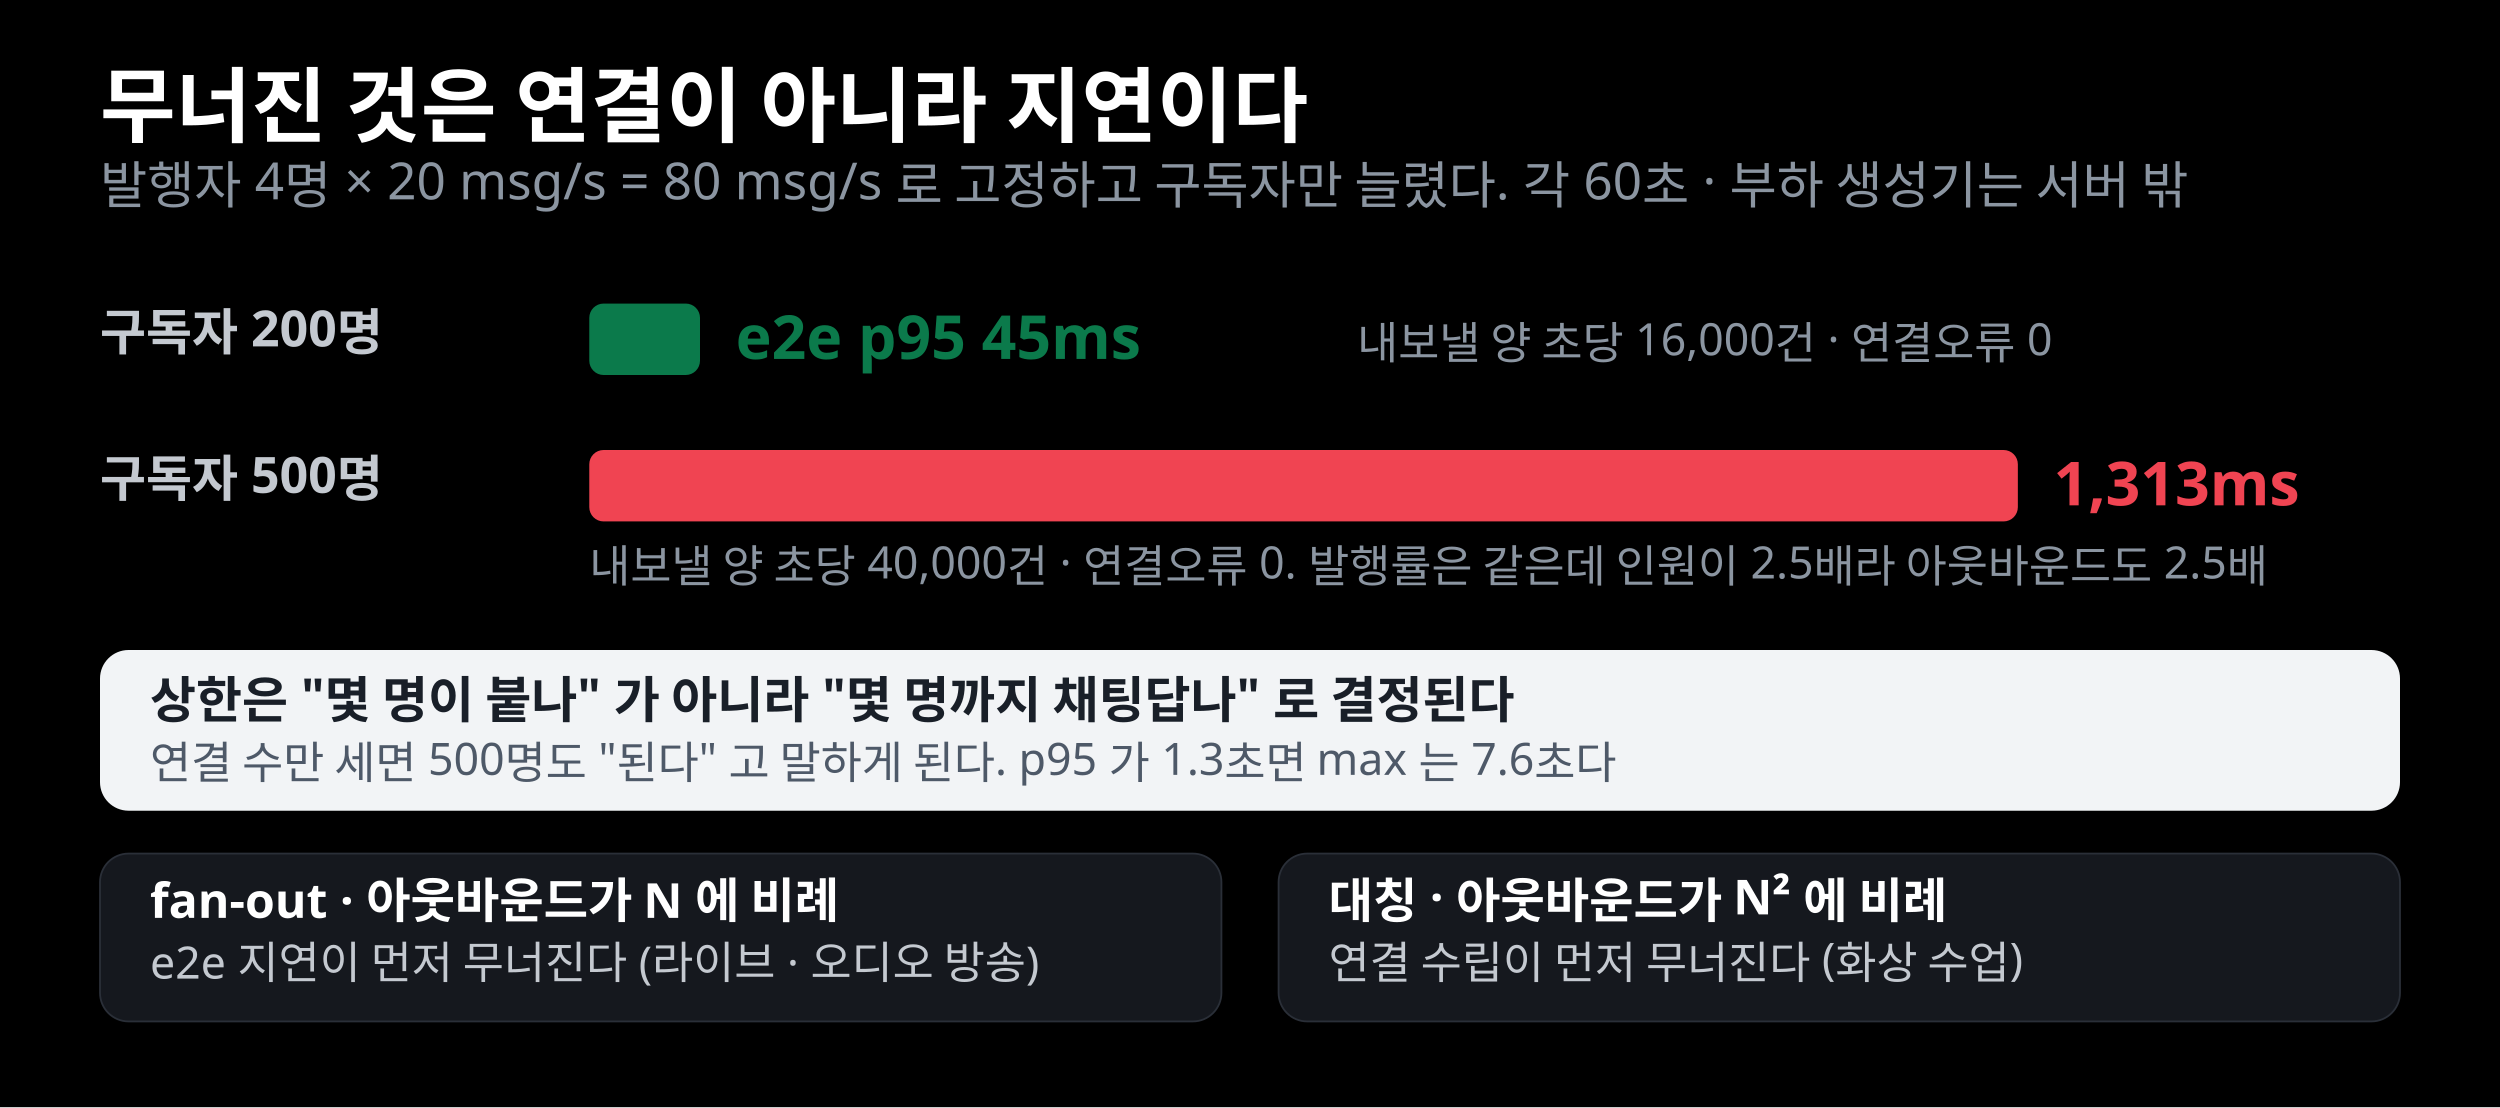
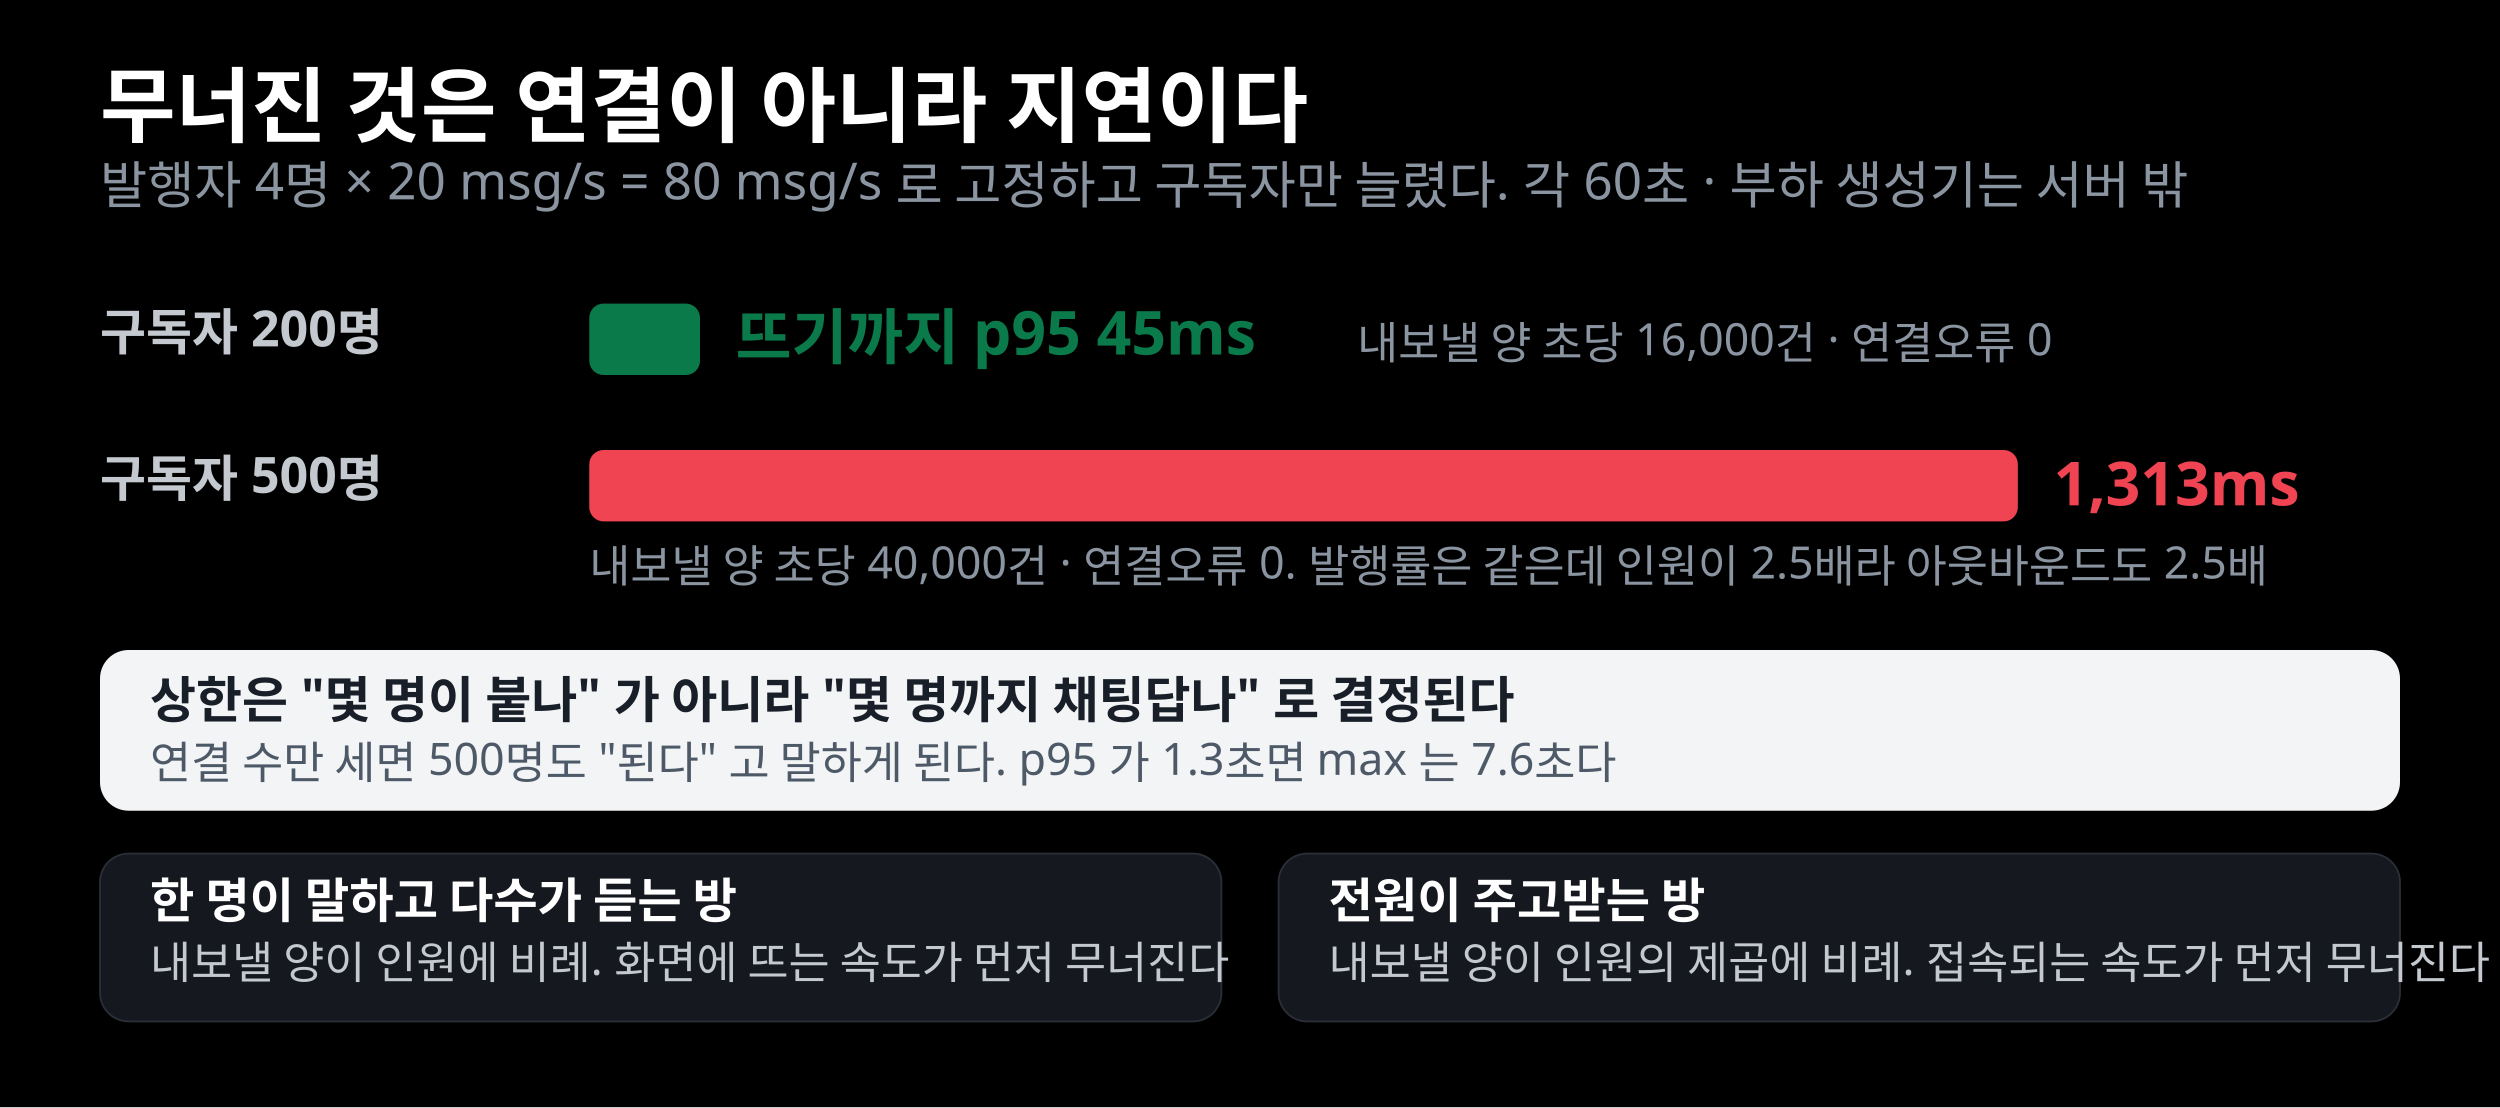
<svg xmlns="http://www.w3.org/2000/svg" width="1400" height="620" viewBox="0 0 1400 620" font-family="Pretendard, 'Apple SD Gothic Neo', sans-serif">
  <rect width="1400" height="620" fill="#000000" />
  <text x="56" y="76" font-size="46" font-weight="800" fill="#FFFFFF">무너진 것은 연결이 아니라 지연이다</text>
  <text x="56" y="114" font-size="28.7" fill="#8B95A1">발행자 4명 × 20 msg/s = 80 msg/s 로 고정하고 구독자만 늘렸다. 각 60초 · 부하 생성기는 서버 밖</text>
  <text x="56" y="196" font-size="28" font-weight="700" fill="#C4C9D0">구독자 200명</text>
  <rect x="330" y="170" width="62" height="40" rx="8" fill="#0B7A4B" />
-   <text x="412" y="201" font-size="34" font-weight="800" fill="#0B7A4B">e2e p95 45ms</text>
+   <text x="412" y="201" font-size="34" font-weight="800" fill="#0B7A4B">뜨기까지 p95 45ms</text>
  <text x="760" y="201" font-size="25" fill="#8B95A1">내보낼 양 초당 16,000건 · 연결오류 0</text>
  <text x="56" y="278" font-size="28" font-weight="700" fill="#C4C9D0">구독자 500명</text>
  <rect x="330" y="252" width="800" height="40" rx="8" fill="#F04452" />
  <text x="1150" y="283" font-size="34" font-weight="800" fill="#F04452">1,313ms</text>
  <text x="330" y="326" font-size="25" fill="#8B95A1">내보낼 양 초당 40,000건 · 연결오류 0. 발행률은 같은데 인원이 2.5배라 아웃바운드도 2.5배</text>
  <rect x="56" y="364" width="1288" height="90" rx="16" fill="#F2F4F6" />
  <text x="84" y="402" font-size="28" font-weight="700" fill="#191F28">상한은 "몇 명이 붙나" 가 아니라 "몇 명까지 채팅답나" 로 결정된다</text>
  <text x="84" y="436" font-size="25" fill="#4E5968">연결 수만 세면 500명도 "된다" 고 말하게 된다. p95 가 1.3초면 max 는 7.6초다</text>
  <rect x="56" y="478" width="628" height="94" rx="16" fill="#15181E" stroke="#2A2F38" />
-   <text x="84" y="514" font-size="27" font-weight="700" fill="#FFFFFF">fan-out · 아웃바운드가 N 에 비례</text>
-   <text x="84" y="548" font-size="25" fill="#C4C9D0">e2e 지연이 먼저 무너진다 (라이브 · 오디오 방송)</text>
+   <text x="84" y="514" font-size="27" font-weight="700" fill="#FFFFFF">한 명이 말하고 다수가 듣는 방</text>
+   <text x="84" y="548" font-size="25" fill="#C4C9D0">내보낼 양이 인원에 비례. 화면에 뜨는 속도가 먼저 무너진다</text>
  <rect x="716" y="478" width="628" height="94" rx="16" fill="#15181E" stroke="#2A2F38" />
-   <text x="744" y="514" font-size="27" font-weight="700" fill="#FFFFFF">대칭 · 아웃바운드가 N² 에 비례</text>
-   <text x="744" y="548" font-size="25" fill="#C4C9D0">연결 수립이 먼저 무너진다 (화상 수업)</text>
+   <text x="744" y="514" font-size="27" font-weight="700" fill="#FFFFFF">전원이 주고받는 방</text>
+   <text x="744" y="548" font-size="25" fill="#C4C9D0">내보낼 양이 인원의 제곱에 비례. 접속되는 속도가 먼저 무너진다</text>
</svg>
